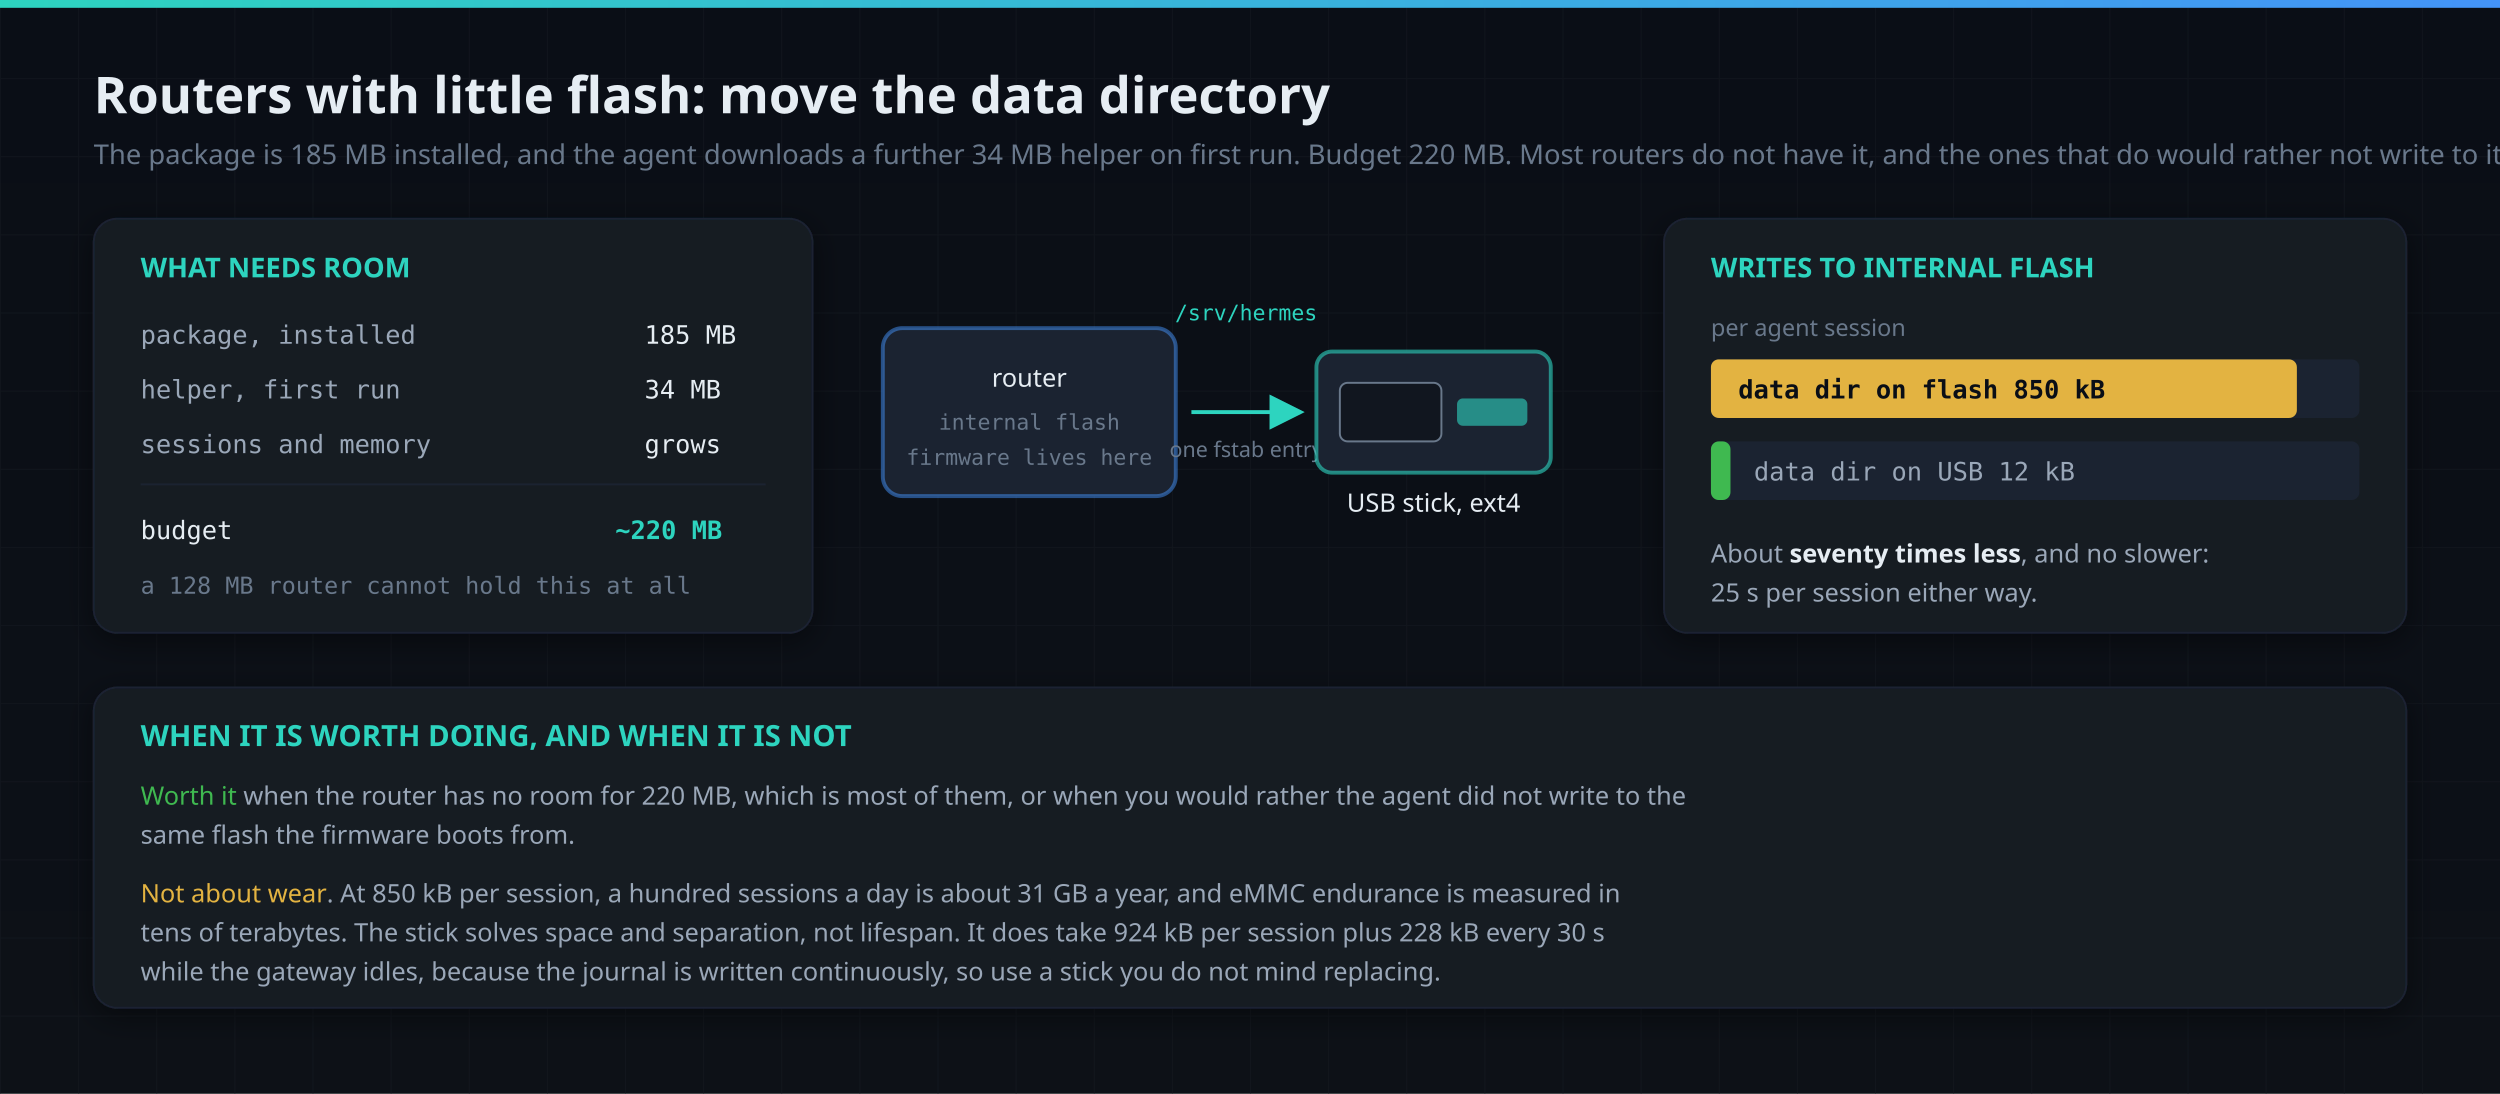
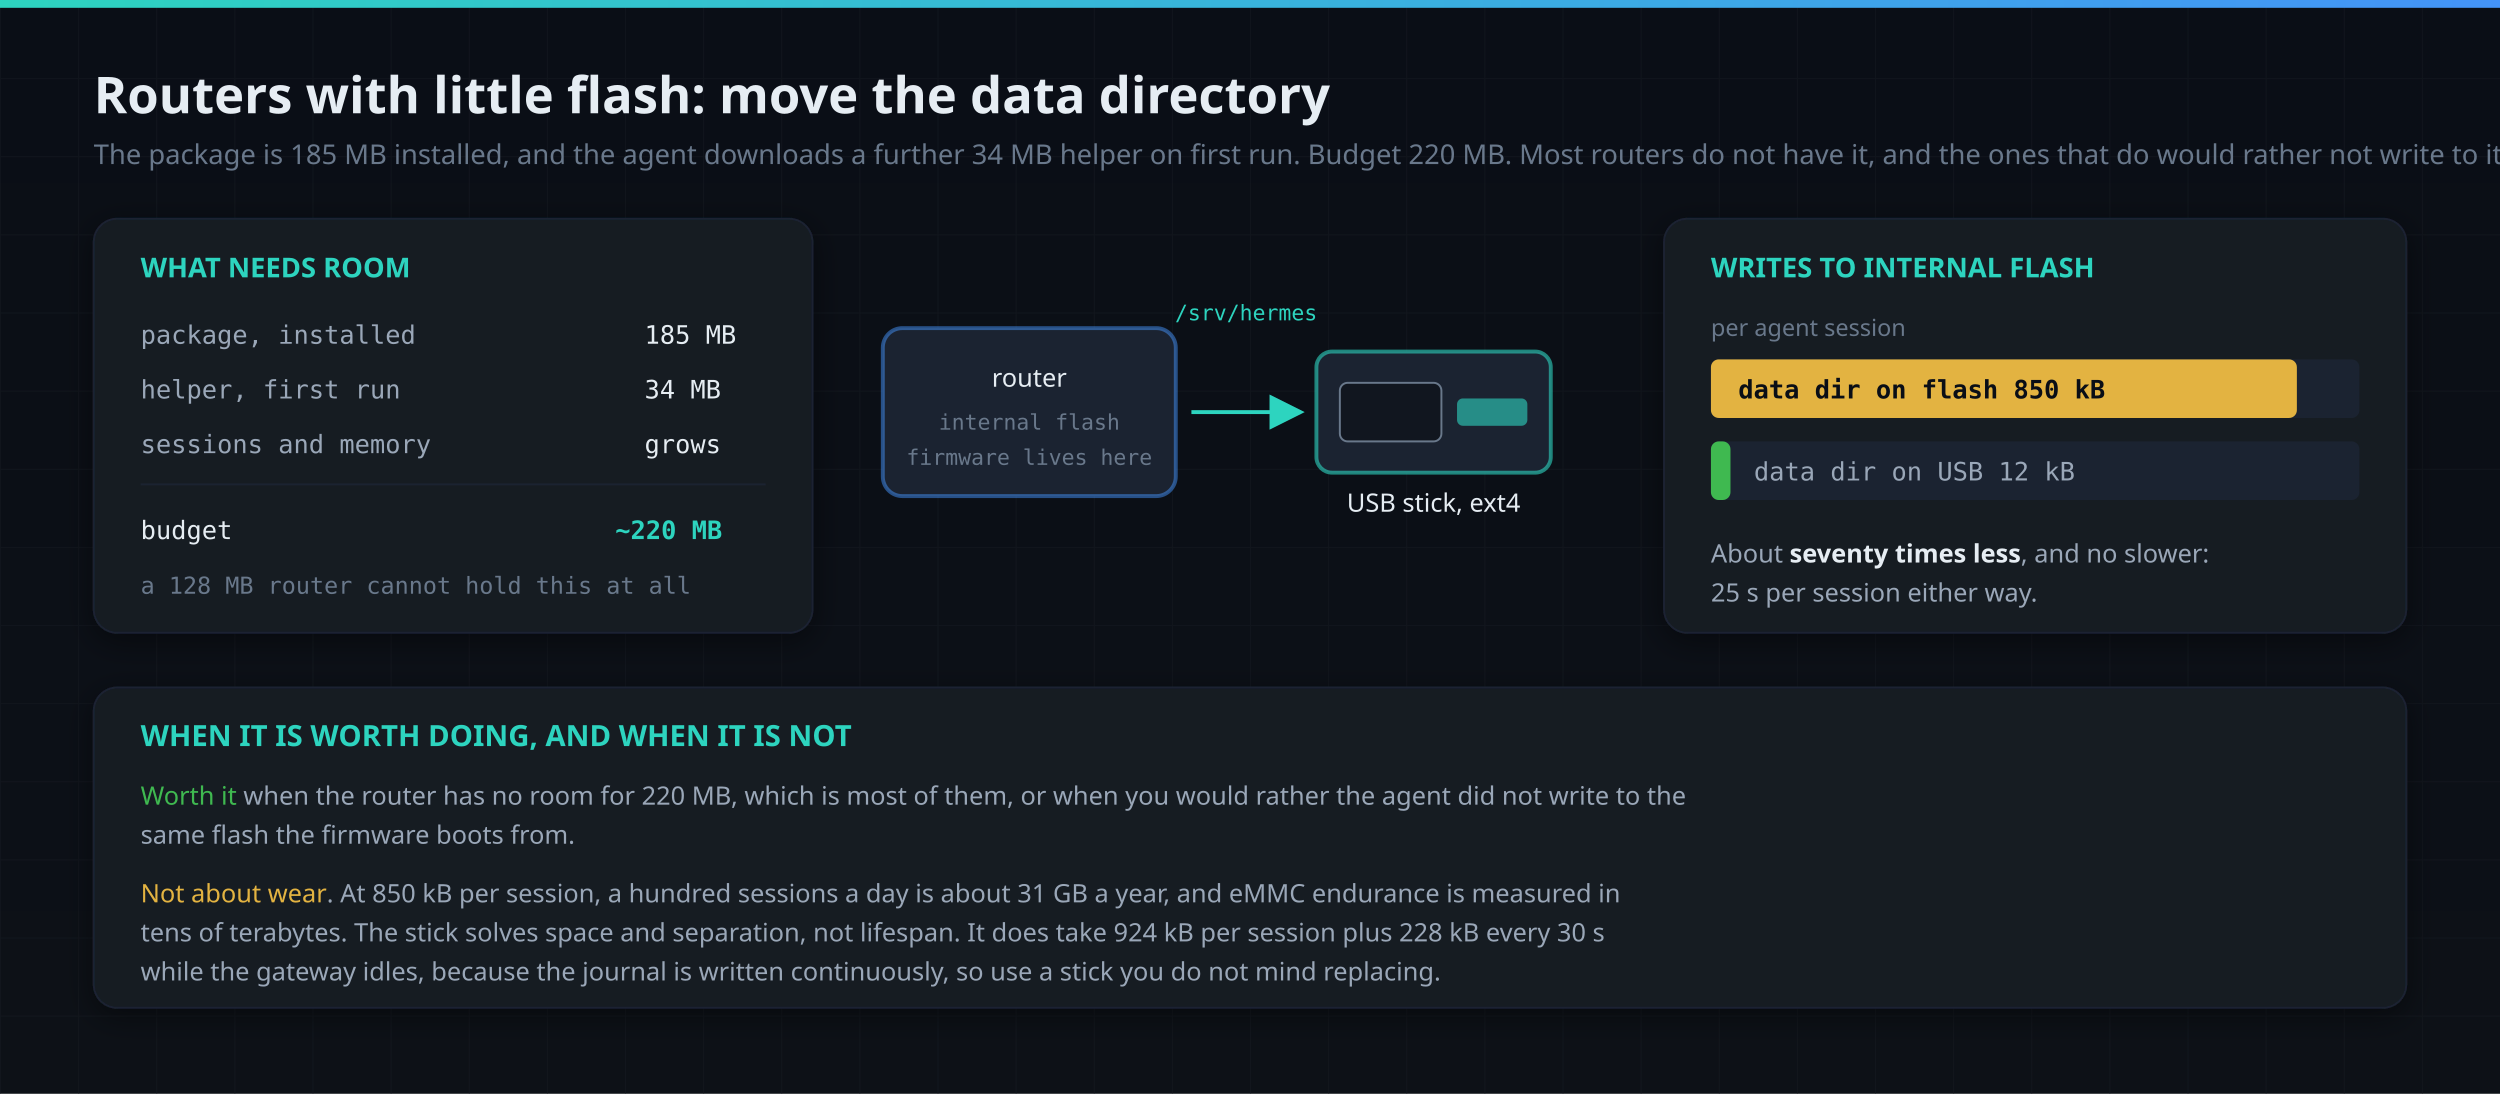
<svg xmlns="http://www.w3.org/2000/svg" width="1280" height="560" viewBox="0 0 1280 560" role="img" aria-label="Small flash routers: moving the data directory to a USB stick cuts writes to internal flash by about seventy times">
  <defs>
    <linearGradient id="bg" x1="0" y1="0" x2="0" y2="1">
      <stop offset="0" stop-color="#0a0e16" />
      <stop offset="1" stop-color="#0d1117" />
    </linearGradient>
    <linearGradient id="accent" x1="0" y1="0" x2="1" y2="0">
      <stop offset="0" stop-color="#2dd4bf" />
      <stop offset="1" stop-color="#4493f8" />
    </linearGradient>
    <pattern id="grid" width="40" height="40" patternUnits="userSpaceOnUse">
      <path d="M 40 0 L 0 0 0 40" fill="none" stroke="#161b22" stroke-width="1" />
    </pattern>
    <filter id="soft" x="-20%" y="-20%" width="140%" height="140%">
      <feDropShadow dx="0" dy="4" stdDeviation="8" flood-color="#000000" flood-opacity="0.45" />
    </filter>
    <marker id="ar" markerWidth="9" markerHeight="9" refX="8" refY="4.5" orient="auto">
      <path d="M0,0 L9,4.5 L0,9 z" fill="#2dd4bf" />
    </marker>
  </defs>
  <rect width="1280" height="560" fill="url(#bg)" />
  <rect width="1280" height="560" fill="url(#grid)" opacity="0.5" />
  <rect width="1280" height="4" fill="url(#accent)" />
  <text x="48" y="58" font-family="ui-sans-serif,system-ui,sans-serif" font-size="26" font-weight="600" fill="#e6edf3">Routers with little flash: move the data directory</text>
  <text x="48" y="84" font-family="ui-sans-serif,system-ui,sans-serif" font-size="14" fill="#69788b">The package is 185 MB installed, and the agent downloads a further 34 MB helper on first run. Budget 220 MB. Most routers do not have it, and the ones that do would rather not write to it.</text>
  <rect x="48" y="112" width="368" height="212" rx="12" fill="#141a23" stroke="#1b2331" filter="url(#soft)" />
  <text x="72" y="142" font-family="ui-sans-serif,system-ui,sans-serif" font-size="14" font-weight="600" fill="#2dd4bf">WHAT NEEDS ROOM</text>
  <g font-family="ui-monospace,SFMono-Regular,Menlo,monospace" font-size="13">
    <text x="72" y="176" fill="#9aa7b8">package, installed</text>
    <text x="330" y="176" fill="#e6edf3">185 MB</text>
    <text x="72" y="204" fill="#9aa7b8">helper, first run</text>
    <text x="330" y="204" fill="#e6edf3">34 MB</text>
    <text x="72" y="232" fill="#9aa7b8">sessions and memory</text>
    <text x="330" y="232" fill="#e6edf3">grows</text>
    <line x1="72" y1="248" x2="392" y2="248" stroke="#1b2331" />
    <text x="72" y="276" fill="#e6edf3">budget</text>
    <text x="315" y="276" fill="#2dd4bf" font-weight="600">~220 MB</text>
    <text x="72" y="304" fill="#69788b" font-size="12">a 128 MB router cannot hold this at all</text>
  </g>
  <g transform="translate(452,150)">
    <rect x="0" y="18" width="150" height="86" rx="10" fill="#1b2331" stroke="#4493f8" stroke-opacity="0.5" stroke-width="2" />
    <text x="75" y="48" text-anchor="middle" font-family="ui-sans-serif,system-ui,sans-serif" font-size="13" fill="#e6edf3">router</text>
    <text x="75" y="70" text-anchor="middle" font-family="ui-monospace,Menlo,monospace" font-size="11" fill="#69788b">internal flash</text>
    <text x="75" y="88" text-anchor="middle" font-family="ui-monospace,Menlo,monospace" font-size="11" fill="#69788b">firmware lives here</text>
    <path d="M 158 61 L 214 61" stroke="#2dd4bf" stroke-width="2" marker-end="url(#ar)" />
    <text x="186" y="14" text-anchor="middle" font-family="ui-monospace,Menlo,monospace" font-size="11" fill="#2dd4bf">/srv/hermes</text>
-     <text x="186" y="84" text-anchor="middle" font-family="ui-sans-serif,system-ui,sans-serif" font-size="11" fill="#69788b">one fstab entry</text>
    <rect x="222" y="30" width="120" height="62" rx="8" fill="#1b2331" stroke="#2dd4bf" stroke-opacity="0.6" stroke-width="2" />
    <rect x="234" y="46" width="52" height="30" rx="4" fill="#11161f" stroke="#69788b" />
    <rect x="294" y="54" width="36" height="14" rx="3" fill="#2dd4bf" opacity="0.6" />
    <text x="282" y="112" text-anchor="middle" font-family="ui-sans-serif,system-ui,sans-serif" font-size="13" fill="#e6edf3">USB stick, ext4</text>
  </g>
  <rect x="852" y="112" width="380" height="212" rx="12" fill="#141a23" stroke="#1b2331" filter="url(#soft)" />
  <text x="876" y="142" font-family="ui-sans-serif,system-ui,sans-serif" font-size="14" font-weight="600" fill="#2dd4bf">WRITES TO INTERNAL FLASH</text>
  <text x="876" y="172" font-family="ui-sans-serif,system-ui,sans-serif" font-size="12" fill="#69788b">per agent session</text>
  <rect x="876" y="184" width="332" height="30" rx="4" fill="#1b2331" />
  <rect x="876" y="184" width="300" height="30" rx="4" fill="#e3b341" />
  <text x="890" y="204" font-family="ui-monospace,Menlo,monospace" font-size="13" fill="#0a0e16" font-weight="600">data dir on flash   850 kB</text>
  <rect x="876" y="226" width="332" height="30" rx="4" fill="#1b2331" />
  <rect x="876" y="226" width="10" height="30" rx="4" fill="#3fb950" />
  <text x="898" y="246" font-family="ui-monospace,Menlo,monospace" font-size="13" fill="#9aa7b8">data dir on USB      12 kB</text>
  <text x="876" y="288" font-family="ui-sans-serif,system-ui,sans-serif" font-size="13" fill="#9aa7b8">About <tspan fill="#e6edf3" font-weight="600">seventy times less</tspan>, and no slower:</text>
  <text x="876" y="308" font-family="ui-sans-serif,system-ui,sans-serif" font-size="13" fill="#9aa7b8">25 s per session either way.</text>
  <rect x="48" y="352" width="1184" height="164" rx="12" fill="#141a23" stroke="#1b2331" filter="url(#soft)" />
  <text x="72" y="382" font-family="ui-sans-serif,system-ui,sans-serif" font-size="15" font-weight="600" fill="#2dd4bf">WHEN IT IS WORTH DOING, AND WHEN IT IS NOT</text>
  <g font-family="ui-sans-serif,system-ui,sans-serif" font-size="13" fill="#9aa7b8">
    <text x="72" y="412">
      <tspan fill="#3fb950">Worth it</tspan> when the router has no room for 220 MB, which is most of them, or when you would rather the agent did not write to the</text>
    <text x="72" y="432">same flash the firmware boots from.</text>
    <text x="72" y="462">
      <tspan fill="#e3b341">Not about wear</tspan>. At 850 kB per session, a hundred sessions a day is about 31 GB a year, and eMMC endurance is measured in</text>
    <text x="72" y="482">tens of terabytes. The stick solves space and separation, not lifespan. It does take 924 kB per session plus 228 kB every 30 s</text>
    <text x="72" y="502">while the gateway idles, because the journal is written continuously, so use a stick you do not mind replacing.</text>
  </g>
</svg>
